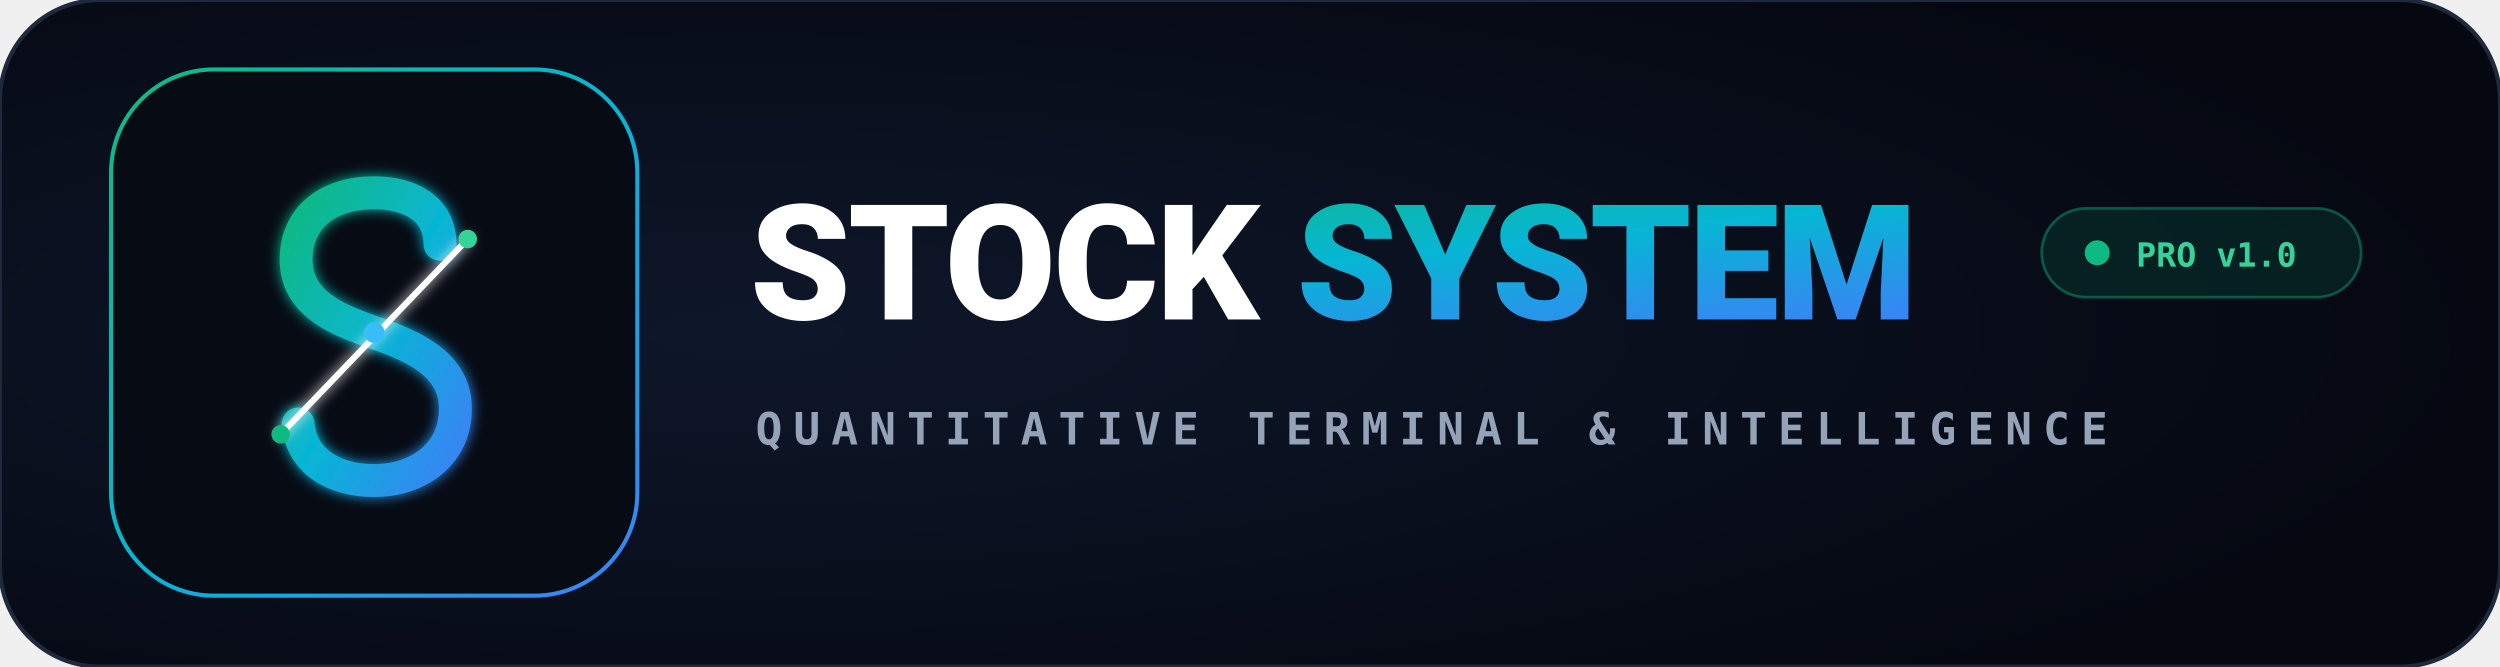
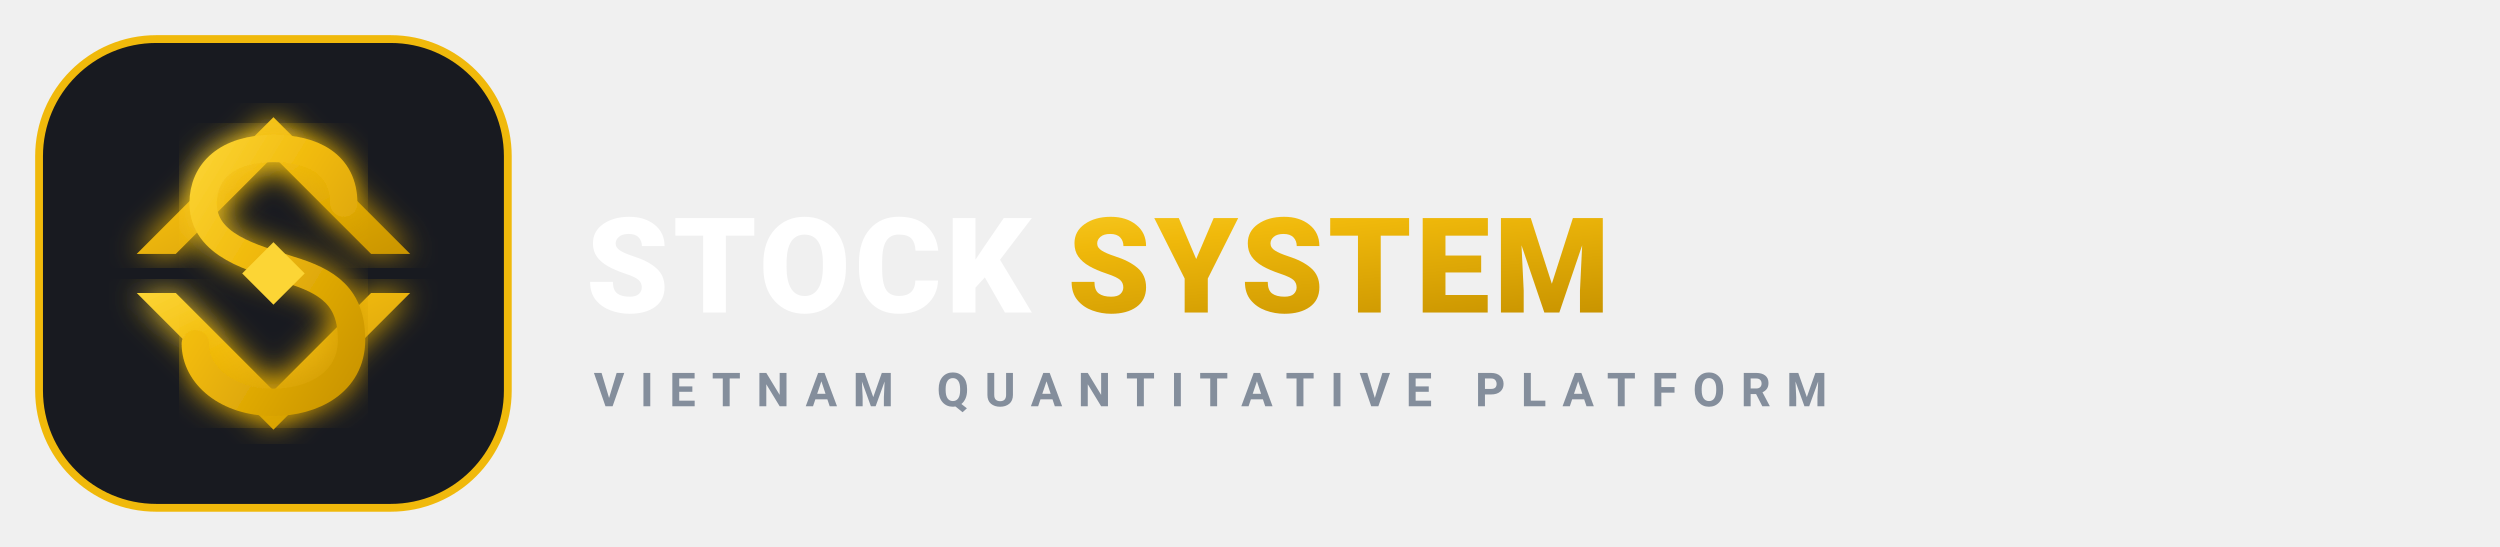
- <svg xmlns="http://www.w3.org/2000/svg" viewBox="0 0 900 240" width="100%" height="100%">
+ <svg xmlns="http://www.w3.org/2000/svg" viewBox="0 0 640 140" width="100%" height="100%">
  <defs>
-     <radialGradient id="hBgGrad" cx="30%" cy="50%" r="70%">
-       <stop offset="0%" stop-color="#0e172a" />
-       <stop offset="100%" stop-color="#050811" />
-     </radialGradient>
-     <linearGradient id="hCyberGreen" x1="0%" y1="0%" x2="100%" y2="100%">
-       <stop offset="0%" stop-color="#10b981" />
-       <stop offset="50%" stop-color="#06b6d4" />
-       <stop offset="100%" stop-color="#3b82f6" />
+     <linearGradient id="binanceGold" x1="0%" y1="0%" x2="100%" y2="100%">
+       <stop offset="0%" stop-color="#FCD535" />
+       <stop offset="40%" stop-color="#F0B90B" />
+       <stop offset="100%" stop-color="#C99400" />
    </linearGradient>
-     <filter id="hGlow" x="-20%" y="-20%" width="140%" height="140%">
-       <feGaussianBlur stdDeviation="6" result="blur" />
-       <feComposite in="SourceGraphic" in2="blur" operator="over" />
+     <filter id="hGlow">
+       <feGaussianBlur stdDeviation="4" result="b" />
+       <feComposite in="SourceGraphic" in2="b" operator="over" />
    </filter>
  </defs>
-   <rect width="900" height="240" rx="36" fill="url(#hBgGrad)" stroke="#1e293b" stroke-width="1.5" />
-   <g transform="translate(40, 25) scale(0.37)">
-     <rect width="512" height="512" rx="100" fill="#070b14" stroke="url(#hCyberGreen)" stroke-width="4" />
-     <path d="M 320 170 C 320 135, 290 120, 256 120 C 210 120, 180 145, 180 185 C 180 230, 225 245, 256 256 C 290 268, 335 285, 335 330 C 335 375, 298 400, 256 400 C 215 400, 185 380, 182 345" fill="none" stroke="url(#hCyberGreen)" stroke-width="32" stroke-linecap="round" stroke-linejoin="round" filter="url(#hGlow)" />
-     <line x1="165" y1="355" x2="347" y2="165" stroke="#ffffff" stroke-width="6" stroke-linecap="round" filter="url(#hGlow)" />
-     <circle cx="165" cy="355" r="9" fill="#10b981" />
-     <circle cx="256" cy="256" r="10" fill="#38bdf8" />
-     <circle cx="347" cy="165" r="9" fill="#34d399" />
+   <g transform="translate(10, 10)">
+     <rect width="120" height="120" rx="30" fill="#181A20" stroke="#F0B90B" stroke-width="2" />
+     <polygon points="60,20 95,55 85,55 60,30 35,55 25,55" fill="url(#binanceGold)" filter="url(#hGlow)" />
+     <polygon points="60,100 95,65 85,65 60,90 35,65 25,65" fill="url(#binanceGold)" filter="url(#hGlow)" />
+     <path d="M 78 42 C 78 32, 70 28, 60 28 C 48 28, 42 34, 42 42 C 42 53, 55 56, 64 59 C 74 62, 80 66, 80 77 C 80 88, 70 93, 60 93 C 48 93, 40 86, 40 78" fill="none" stroke="url(#binanceGold)" stroke-width="7" stroke-linecap="round" stroke-linejoin="round" filter="url(#hGlow)" />
+     <polygon points="60,52 68,60 60,68 52,60" fill="#FCD535" />
  </g>
-   <text x="270" y="115" font-family="'Plus Jakarta Sans', -apple-system, BlinkMacSystemFont, 'Segoe UI', Roboto, sans-serif" font-weight="900" font-size="58" letter-spacing="-1" fill="#ffffff">
-     STOCK <tspan fill="url(#hCyberGreen)">SYSTEM</tspan>
-   </text>
-   <text x="272" y="160" font-family="'JetBrains Mono', monospace" font-weight="600" font-size="16" letter-spacing="4" fill="#94a3b8">
-     QUANTITATIVE TERMINAL &amp; INTELLIGENCE
-   </text>
-   <g transform="translate(735, 75)">
-     <rect width="115" height="32" rx="16" fill="rgba(16, 185, 129, 0.12)" stroke="rgba(16, 185, 129, 0.4)" stroke-width="1" />
-     <circle cx="20" cy="16" r="4.5" fill="#10b981" />
-     <text x="34" y="21" font-family="'JetBrains Mono', monospace" font-weight="800" font-size="12" fill="#34d399">PRO v1.0</text>
+   <g transform="translate(150, 48)">
+     <text x="0" y="32" fill="#FFFFFF" font-family="-apple-system, BlinkMacSystemFont, 'Segoe UI', Roboto, sans-serif" font-size="34" font-weight="900" letter-spacing="1">
+       STOCK <tspan fill="url(#binanceGold)">SYSTEM</tspan>
+     </text>
+     <text x="2" y="56" fill="#848E9C" font-family="-apple-system, BlinkMacSystemFont, 'Segoe UI', Roboto, sans-serif" font-size="12" font-weight="700" letter-spacing="4">
+       VIETNAM QUANTITATIVE PLATFORM
+     </text>
  </g>
</svg>
